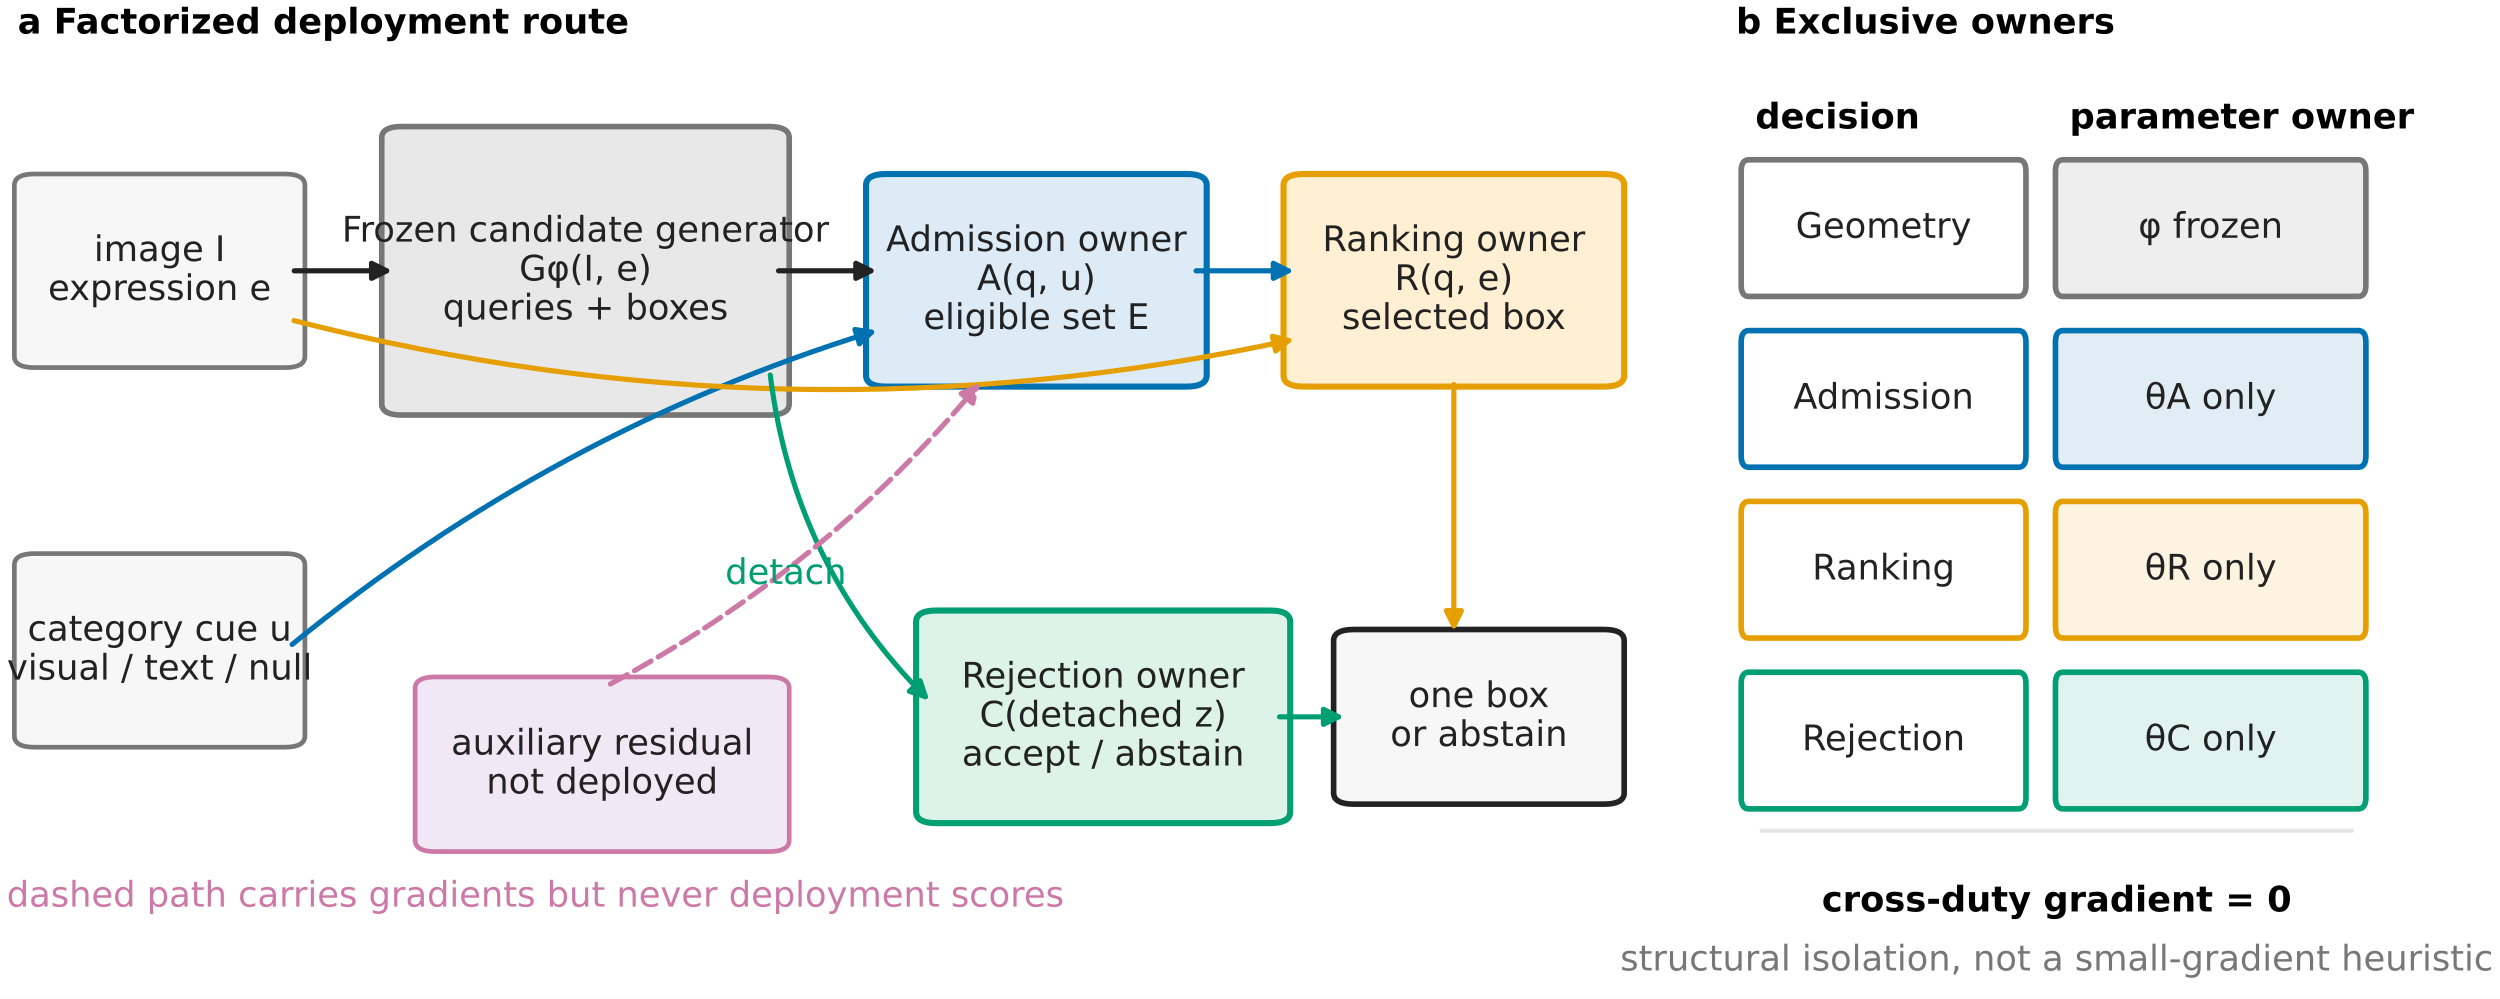
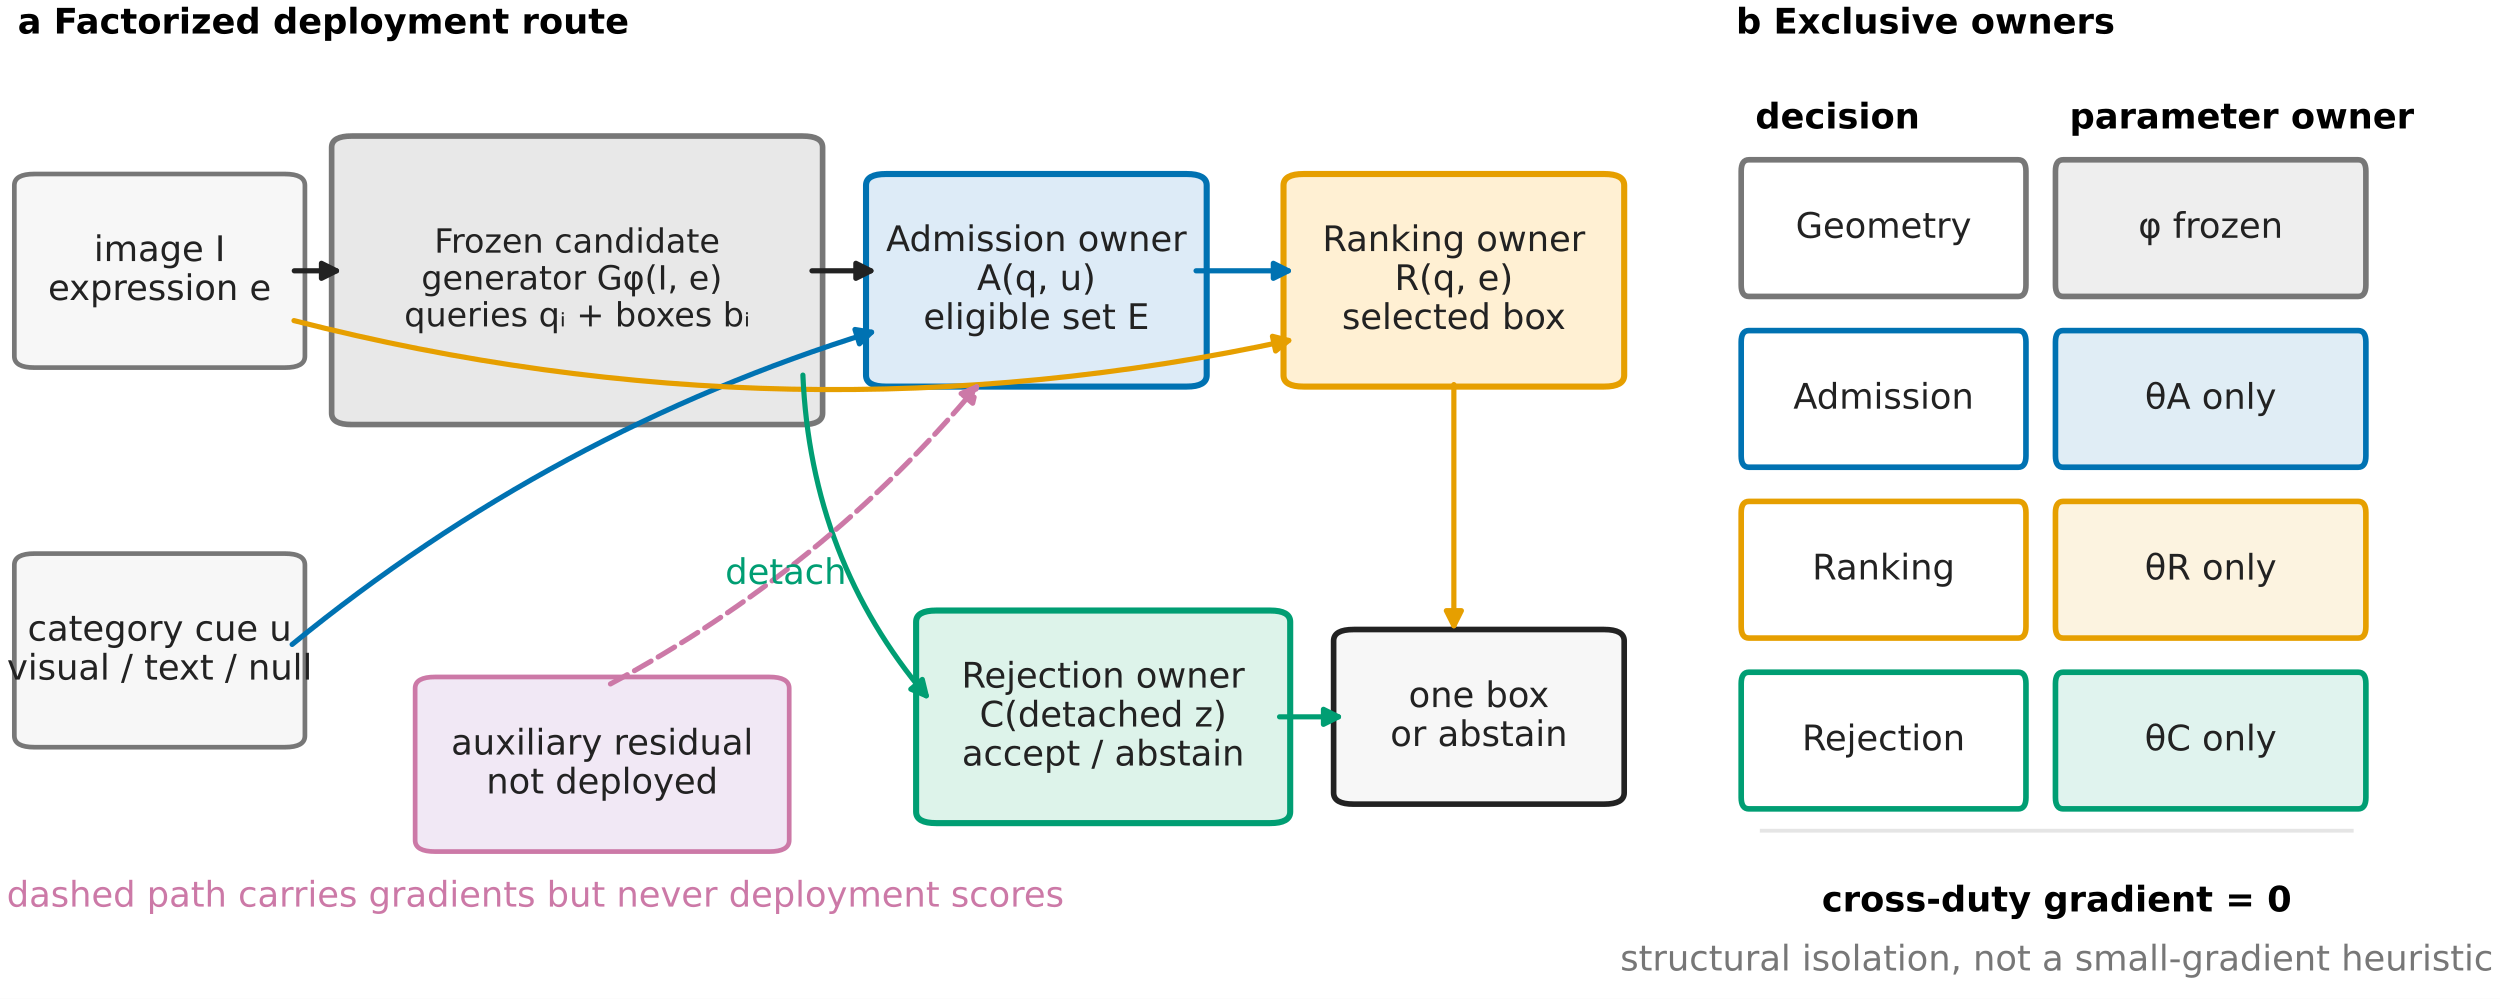
<svg xmlns="http://www.w3.org/2000/svg" width="531.762pt" height="212.449pt" viewBox="0 0 531.762 212.449" version="1.1">
  <defs>
    <style type="text/css">*{stroke-linejoin: round; stroke-linecap: butt}</style>
  </defs>
  <g id="figure_1">
    <g id="patch_1">
      <path d="M 0 212.449  L 531.762 212.449  L 531.762 0  L 0 0  z " style="fill: #ffffff" />
    </g>
    <g id="axes_1">
      <g id="patch_2">
        <path d="M 7.311 78.191  L 60.593 78.191  Q 64.856 78.191 64.856 75.769  L 64.856 39.435  Q 64.856 37.013 60.593 37.013  L 7.311 37.013  Q 3.049 37.013 3.049 39.435  L 3.049 75.769  Q 3.049 78.191 7.311 78.191  z " style="fill: #f7f7f7; stroke: #777777; stroke-linejoin: miter" />
      </g>
      <g id="patch_3">
-         <path d="M 85.458 88.283  L 163.605 88.283  Q 167.867 88.283 167.867 85.861  L 167.867 29.343  Q 167.867 26.92 163.605 26.92  L 85.458 26.92  Q 81.195 26.92 81.195 29.343  L 81.195 85.861  Q 81.195 88.283 85.458 88.283  z " style="fill: #e8e8e8; stroke: #777777; stroke-width: 1.2; stroke-linejoin: miter" />
+         <path d="M 74.802 90.302  L 170.709 90.302  Q 174.971 90.302 174.971 87.88  L 174.971 31.361  Q 174.971 28.939 170.709 28.939  L 74.802 28.939  Q 70.539 28.939 70.539 31.361  L 70.539 87.88  Q 70.539 90.302 74.802 90.302  z " style="fill: #e8e8e8; stroke: #777777; stroke-width: 1.2; stroke-linejoin: miter" />
      </g>
      <g id="patch_4">
        <path d="M 7.311 158.932  L 60.593 158.932  Q 64.856 158.932 64.856 156.509  L 64.856 120.176  Q 64.856 117.754 60.593 117.754  L 7.311 117.754  Q 3.049 117.754 3.049 120.176  L 3.049 156.509  Q 3.049 158.932 7.311 158.932  z " style="fill: #f7f7f7; stroke: #777777; stroke-linejoin: miter" />
      </g>
      <g id="patch_5">
        <path d="M 188.469 82.228  L 252.408 82.228  Q 256.67 82.228 256.67 79.806  L 256.67 39.435  Q 256.67 37.013 252.408 37.013  L 188.469 37.013  Q 184.207 37.013 184.207 39.435  L 184.207 79.806  Q 184.207 82.228 188.469 82.228  z " style="fill: #ddebf7; stroke: #0072b2; stroke-width: 1.3; stroke-linejoin: miter" />
      </g>
      <g id="patch_6">
        <path d="M 277.272 82.228  L 341.211 82.228  Q 345.473 82.228 345.473 79.806  L 345.473 39.435  Q 345.473 37.013 341.211 37.013  L 277.272 37.013  Q 273.01 37.013 273.01 39.435  L 273.01 79.806  Q 273.01 82.228 277.272 82.228  z " style="fill: #fff0d3; stroke: #e69f00; stroke-width: 1.3; stroke-linejoin: miter" />
      </g>
      <g id="patch_7">
        <path d="M 199.126 175.08  L 270.168 175.08  Q 274.431 175.08 274.431 172.657  L 274.431 132.287  Q 274.431 129.865 270.168 129.865  L 199.126 129.865  Q 194.863 129.865 194.863 132.287  L 194.863 172.657  Q 194.863 175.08 199.126 175.08  z " style="fill: #ddf3ea; stroke: #009e73; stroke-width: 1.3; stroke-linejoin: miter" />
      </g>
      <g id="patch_8">
        <path d="M 287.929 171.043  L 341.211 171.043  Q 345.473 171.043 345.473 168.62  L 345.473 136.324  Q 345.473 133.902 341.211 133.902  L 287.929 133.902  Q 283.666 133.902 283.666 136.324  L 283.666 168.62  Q 283.666 171.043 287.929 171.043  z " style="fill: #f7f7f7; stroke: #222222; stroke-width: 1.2; stroke-linejoin: miter" />
      </g>
      <g id="patch_9">
        <path d="M 92.562 181.135  L 163.605 181.135  Q 167.867 181.135 167.867 178.713  L 167.867 146.417  Q 167.867 143.994 163.605 143.994  L 92.562 143.994  Q 88.3 143.994 88.3 146.417  L 88.3 178.713  Q 88.3 181.135 92.562 181.135  z " style="fill: #f1e8f5; stroke: #cc79a7; stroke-linejoin: miter" />
      </g>
      <g id="patch_10">
-         <path d="M 62.593 57.602  Q 73.025 57.602 82.227 57.602  " style="fill: none; stroke: #222222; stroke-width: 1.1; stroke-linecap: round" />
-         <path d="M 79.027 56.002  L 82.227 57.602  L 79.027 59.202  z " style="fill: #222222; stroke: #222222; stroke-width: 1.1; stroke-linecap: round" />
+         <path d="M 62.595 57.602  Q 67.698 57.602 71.572 57.602  " style="fill: none; stroke: #222222; stroke-width: 1.1; stroke-linecap: round" />
+         <path d="M 68.372 56.002  L 71.572 57.602  L 68.372 59.202  z " style="fill: #222222; stroke: #222222; stroke-width: 1.1; stroke-linecap: round" />
      </g>
      <g id="patch_11">
-         <path d="M 165.605 57.602  Q 176.037 57.602 185.238 57.602  " style="fill: none; stroke: #222222; stroke-width: 1.1; stroke-linecap: round" />
-         <path d="M 182.038 56.002  L 185.238 57.602  L 182.038 59.202  z " style="fill: #222222; stroke: #222222; stroke-width: 1.1; stroke-linecap: round" />
+         <path d="M 172.708 57.602  Q 179.59 57.602 185.242 57.602  " style="fill: none; stroke: #222222; stroke-width: 1.1; stroke-linecap: round" />
+         <path d="M 182.042 56.002  L 185.242 57.602  L 182.042 59.202  z " style="fill: #222222; stroke: #222222; stroke-width: 1.1; stroke-linecap: round" />
      </g>
      <g id="patch_12">
        <path d="M 62.139 137.074  Q 117.852 91.581 185.383 70.663  " style="fill: none; stroke: #0072b2; stroke-width: 1.1; stroke-linecap: round" />
        <path d="M 181.853 70.082  L 185.383 70.663  L 182.8 73.139  z " style="fill: #0072b2; stroke: #0072b2; stroke-width: 1.1; stroke-linecap: round" />
      </g>
      <g id="patch_13">
        <path d="M 254.408 57.602  Q 264.84 57.602 274.041 57.602  " style="fill: none; stroke: #0072b2; stroke-width: 1.1; stroke-linecap: round" />
        <path d="M 270.841 56.002  L 274.041 57.602  L 270.841 59.202  z " style="fill: #0072b2; stroke: #0072b2; stroke-width: 1.1; stroke-linecap: round" />
      </g>
      <g id="patch_14">
        <path d="M 62.532 68.194  Q 168.459 95.252 274.119 72.417  " style="fill: none; stroke: #e69f00; stroke-width: 1.1; stroke-linecap: round" />
        <path d="M 270.653 71.529  L 274.119 72.417  L 271.329 74.657  z " style="fill: #e69f00; stroke: #e69f00; stroke-width: 1.1; stroke-linecap: round" />
      </g>
      <g id="patch_15">
-         <path d="M 163.837 79.775  Q 168.882 120.223 196.831 148.18  " style="fill: none; stroke: #009e73; stroke-width: 1.1; stroke-linecap: round" />
-         <path d="M 195.7 144.785  L 196.831 148.18  L 193.437 147.048  z " style="fill: #009e73; stroke: #009e73; stroke-width: 1.1; stroke-linecap: round" />
+         <path d="M 170.779 79.787  Q 172.455 118.992 197.023 147.996  " style="fill: none; stroke: #009e73; stroke-width: 1.1; stroke-linecap: round" />
+         <path d="M 196.176 144.52  L 197.023 147.996  L 193.734 146.588  z " style="fill: #009e73; stroke: #009e73; stroke-width: 1.1; stroke-linecap: round" />
      </g>
      <g id="patch_16">
        <path d="M 309.242 81.803  Q 309.242 108.064 309.242 133.094  " style="fill: none; stroke: #e69f00; stroke-width: 1.1; stroke-linecap: round" />
        <path d="M 310.842 129.894  L 309.242 133.094  L 307.642 129.894  z " style="fill: #e69f00; stroke: #e69f00; stroke-width: 1.1; stroke-linecap: round" />
      </g>
      <g id="patch_17">
        <path d="M 272.167 152.472  Q 279.049 152.472 284.702 152.472  " style="fill: none; stroke: #009e73; stroke-width: 1.1; stroke-linecap: round" />
        <path d="M 281.502 150.872  L 284.702 152.472  L 281.502 154.072  z " style="fill: #009e73; stroke: #009e73; stroke-width: 1.1; stroke-linecap: round" />
      </g>
      <g id="patch_18">
        <path d="M 129.851 145.474  Q 175.352 120.981 207.717 82.286  " style="fill: none; stroke-dasharray: 4.07,1.76; stroke-dashoffset: 0; stroke: #cc79a7; stroke-width: 1.1; stroke-linecap: round" />
        <path d="M 204.437 83.714  L 207.717 82.286  L 206.891 85.767  z " style="fill: #cc79a7; stroke-dasharray: 4.07,1.76; stroke-dashoffset: 0; stroke: #cc79a7; stroke-width: 1.1; stroke-linecap: round" />
      </g>
      <g id="text_1">
        <text style="font-weight: 700; font-size: 7.5px; font-family: 'DejaVu Sans'; text-anchor: start" x="3.759" y="7.139" transform="rotate(-0 3.759241 7.138828)">a  Factorized deployment route</text>
      </g>
      <g id="text_2">
        <text style="font-size: 7.5px; font-family: 'DejaVu Sans'; fill: #222222" transform="translate(19.97355 55.52917)">image I</text>
        <text style="font-size: 7.5px; font-family: 'DejaVu Sans'; fill: #222222" transform="translate(10.22648 63.81355)">expression e</text>
      </g>
      <g id="text_3">
-         <text style="font-size: 7.5px; font-family: 'DejaVu Sans'; fill: #222222" transform="translate(72.72566 51.38698)">Frozen candidate generator</text>
-         <text style="font-size: 7.5px; font-family: 'DejaVu Sans'; fill: #222222" transform="translate(110.4284 59.67136)">Gφ(I, e)</text>
-         <text style="font-size: 7.5px; font-family: 'DejaVu Sans'; fill: #222222" transform="translate(94.17507 67.95574)">queries + boxes</text>
+         <text style="font-size: 7.1px; font-family: 'DejaVu Sans'; fill: #222222" transform="translate(92.37114 53.73696)">Frozen candidate</text>
+         <text style="font-size: 7.1px; font-family: 'DejaVu Sans'; fill: #222222" transform="translate(89.61768 61.5795)">generator  Gφ(I, e)</text>
+         <text style="font-size: 7.1px; font-family: 'DejaVu Sans'; fill: #222222" transform="translate(85.98503 69.42205)">queries qᵢ + boxes bᵢ</text>
      </g>
      <g id="text_4">
        <text style="font-size: 7.5px; font-family: 'DejaVu Sans'; fill: #222222" transform="translate(5.872378 136.27)">category cue u</text>
        <text style="font-size: 7.5px; font-family: 'DejaVu Sans'; fill: #222222" transform="translate(1.48898 144.5544)">visual / text / null</text>
      </g>
      <g id="text_5">
        <text style="font-size: 7.5px; font-family: 'DejaVu Sans'; fill: #222222" transform="translate(188.4651 53.4055)">Admission owner</text>
        <text style="font-size: 7.5px; font-family: 'DejaVu Sans'; fill: #222222" transform="translate(207.8063 61.68988)">A(q, u)</text>
        <text style="font-size: 7.5px; font-family: 'DejaVu Sans'; fill: #222222" transform="translate(196.411 69.97426)">eligible set E</text>
      </g>
      <g id="text_6">
        <text style="font-size: 7.5px; font-family: 'DejaVu Sans'; fill: #222222" transform="translate(281.2964 53.4055)">Ranking owner</text>
        <text style="font-size: 7.5px; font-family: 'DejaVu Sans'; fill: #222222" transform="translate(296.638 61.68988)">R(q, e)</text>
        <text style="font-size: 7.5px; font-family: 'DejaVu Sans'; fill: #222222" transform="translate(285.442 69.97426)">selected box</text>
      </g>
      <g id="text_7">
        <text style="font-size: 7.5px; font-family: 'DejaVu Sans'; fill: #222222" transform="translate(204.5299 146.2574)">Rejection owner</text>
        <text style="font-size: 7.5px; font-family: 'DejaVu Sans'; fill: #222222" transform="translate(208.3595 154.5418)">C(detached z)</text>
        <text style="font-size: 7.5px; font-family: 'DejaVu Sans'; fill: #222222" transform="translate(204.6013 162.8262)">accept / abstain</text>
      </g>
      <g id="text_8">
        <text style="font-size: 7.5px; font-family: 'DejaVu Sans'; fill: #222222" transform="translate(299.6219 150.3996)">one box</text>
        <text style="font-size: 7.5px; font-family: 'DejaVu Sans'; fill: #222222" transform="translate(295.7231 158.684)">or abstain</text>
      </g>
      <g id="text_9">
        <text style="font-size: 7.5px; font-family: 'DejaVu Sans'; fill: #222222" transform="translate(95.9559 160.4922)">auxiliary residual</text>
        <text style="font-size: 7.5px; font-family: 'DejaVu Sans'; fill: #222222" transform="translate(103.4377 168.7766)">not deployed</text>
      </g>
      <g id="text_10">
        <text style="font-size: 7.5px; font-family: 'DejaVu Sans'; text-anchor: middle; fill: #009e73" x="167.157" y="124.213" transform="rotate(-0 167.1568 124.213)">detach</text>
      </g>
      <g id="text_11">
        <text style="font-size: 7.5px; font-family: 'DejaVu Sans'; text-anchor: middle; fill: #cc79a7" x="113.875" y="192.843" transform="rotate(-0 113.875 192.8427)">dashed path carries gradients but never deployment scores</text>
      </g>
    </g>
    <g id="axes_2">
      <g id="patch_19">
        <path d="M 371.996 63.052  L 429.293 63.052  Q 430.93 63.052 430.93 60.63  L 430.93 36.407  Q 430.93 33.985 429.293 33.985  L 371.996 33.985  Q 370.359 33.985 370.359 36.407  L 370.359 60.63  Q 370.359 63.052 371.996 63.052  z " style="fill: #ffffff; stroke: #777777; stroke-width: 1.2; stroke-linejoin: miter" />
      </g>
      <g id="patch_20">
        <path d="M 438.842 63.052  L 501.597 63.052  Q 503.234 63.052 503.234 60.63  L 503.234 36.407  Q 503.234 33.985 501.597 33.985  L 438.842 33.985  Q 437.205 33.985 437.205 36.407  L 437.205 60.63  Q 437.205 63.052 438.842 63.052  z " style="fill: #777777; fill-opacity: 0.122; stroke: #777777; stroke-width: 1.2; stroke-linejoin: miter" />
      </g>
      <g id="patch_21">
        <path d="M 371.996 99.385  L 429.293 99.385  Q 430.93 99.385 430.93 96.963  L 430.93 72.741  Q 430.93 70.319 429.293 70.319  L 371.996 70.319  Q 370.359 70.319 370.359 72.741  L 370.359 96.963  Q 370.359 99.385 371.996 99.385  z " style="fill: #ffffff; stroke: #0072b2; stroke-width: 1.2; stroke-linejoin: miter" />
      </g>
      <g id="patch_22">
        <path d="M 438.842 99.385  L 501.597 99.385  Q 503.234 99.385 503.234 96.963  L 503.234 72.741  Q 503.234 70.319 501.597 70.319  L 438.842 70.319  Q 437.205 70.319 437.205 72.741  L 437.205 96.963  Q 437.205 99.385 438.842 99.385  z " style="fill: #0072b2; fill-opacity: 0.122; stroke: #0072b2; stroke-width: 1.2; stroke-linejoin: miter" />
      </g>
      <g id="patch_23">
        <path d="M 371.996 135.719  L 429.293 135.719  Q 430.93 135.719 430.93 133.296  L 430.93 109.074  Q 430.93 106.652 429.293 106.652  L 371.996 106.652  Q 370.359 106.652 370.359 109.074  L 370.359 133.296  Q 370.359 135.719 371.996 135.719  z " style="fill: #ffffff; stroke: #e69f00; stroke-width: 1.2; stroke-linejoin: miter" />
      </g>
      <g id="patch_24">
        <path d="M 438.842 135.719  L 501.597 135.719  Q 503.234 135.719 503.234 133.296  L 503.234 109.074  Q 503.234 106.652 501.597 106.652  L 438.842 106.652  Q 437.205 106.652 437.205 109.074  L 437.205 133.296  Q 437.205 135.719 438.842 135.719  z " style="fill: #e69f00; fill-opacity: 0.122; stroke: #e69f00; stroke-width: 1.2; stroke-linejoin: miter" />
      </g>
      <g id="patch_25">
        <path d="M 371.996 172.052  L 429.293 172.052  Q 430.93 172.052 430.93 169.63  L 430.93 145.407  Q 430.93 142.985 429.293 142.985  L 371.996 142.985  Q 370.359 142.985 370.359 145.407  L 370.359 169.63  Q 370.359 172.052 371.996 172.052  z " style="fill: #ffffff; stroke: #009e73; stroke-width: 1.2; stroke-linejoin: miter" />
      </g>
      <g id="patch_26">
        <path d="M 438.842 172.052  L 501.597 172.052  Q 503.234 172.052 503.234 169.63  L 503.234 145.407  Q 503.234 142.985 501.597 142.985  L 438.842 142.985  Q 437.205 142.985 437.205 145.407  L 437.205 169.63  Q 437.205 172.052 438.842 172.052  z " style="fill: #009e73; fill-opacity: 0.122; stroke: #009e73; stroke-width: 1.2; stroke-linejoin: miter" />
      </g>
      <g id="line2d_1">
        <path d="M 374.724 176.695  L 500.232 176.695  " clip-path="url(#p5b406a9139)" style="fill: none; stroke: #e5e5e5; stroke-width: 0.8; stroke-linecap: square" />
      </g>
      <g id="text_12">
        <text style="font-weight: 700; font-size: 7.5px; font-family: 'DejaVu Sans'; text-anchor: start" x="369.267" y="7.139" transform="rotate(-0 369.2672 7.138828)">b  Exclusive owners</text>
      </g>
      <g id="text_13">
        <text style="font-weight: 700; font-size: 7.5px; font-family: 'DejaVu Sans'; text-anchor: start" x="373.36" y="27.324" transform="rotate(-0 373.3599 27.32403)">decision</text>
      </g>
      <g id="text_14">
        <text style="font-weight: 700; font-size: 7.5px; font-family: 'DejaVu Sans'; text-anchor: start" x="440.207" y="27.324" transform="rotate(-0 440.2067 27.32403)">parameter owner</text>
      </g>
      <g id="text_15">
        <text style="font-size: 7.5px; font-family: 'DejaVu Sans'; text-anchor: middle; fill: #222222" x="400.644" y="50.588" transform="rotate(-0 400.6443 50.58802)">Geometry</text>
      </g>
      <g id="text_16">
        <text style="font-size: 7.5px; font-family: 'DejaVu Sans'; text-anchor: middle; fill: #222222" x="470.22" y="50.588" transform="rotate(-0 470.2195 50.58802)">φ  frozen</text>
      </g>
      <g id="text_17">
        <text style="font-size: 7.5px; font-family: 'DejaVu Sans'; text-anchor: middle; fill: #222222" x="400.644" y="86.921" transform="rotate(-0 400.6443 86.92138)">Admission</text>
      </g>
      <g id="text_18">
        <text style="font-size: 7.5px; font-family: 'DejaVu Sans'; text-anchor: middle; fill: #222222" x="470.22" y="86.951" transform="rotate(-0 470.2195 86.95068)">θA  only</text>
      </g>
      <g id="text_19">
        <text style="font-size: 7.5px; font-family: 'DejaVu Sans'; text-anchor: middle; fill: #222222" x="400.644" y="123.255" transform="rotate(-0 400.6443 123.2547)">Ranking</text>
      </g>
      <g id="text_20">
        <text style="font-size: 7.5px; font-family: 'DejaVu Sans'; text-anchor: middle; fill: #222222" x="470.22" y="123.284" transform="rotate(-0 470.2195 123.284)">θR  only</text>
      </g>
      <g id="text_21">
        <text style="font-size: 7.5px; font-family: 'DejaVu Sans'; text-anchor: middle; fill: #222222" x="400.644" y="159.588" transform="rotate(-0 400.6443 159.5881)">Rejection</text>
      </g>
      <g id="text_22">
        <text style="font-size: 7.5px; font-family: 'DejaVu Sans'; text-anchor: middle; fill: #222222" x="470.22" y="159.617" transform="rotate(-0 470.2195 159.6174)">θC  only</text>
      </g>
      <g id="text_23">
        <text style="font-weight: 700; font-size: 7.5px; font-family: 'DejaVu Sans'; text-anchor: middle" x="437.478" y="193.874" transform="rotate(-0 437.4782 193.8736)">cross-duty gradient = 0</text>
      </g>
      <g id="text_24">
        <text style="font-size: 7.5px; font-family: 'DejaVu Sans'; text-anchor: middle; fill: #777777" x="437.478" y="206.422" transform="rotate(-0 437.4782 206.4218)">structural isolation, not a small-gradient heuristic</text>
      </g>
    </g>
  </g>
  <defs>
    <clipPath id="p5b406a9139">
      <rect x="369.267" y="9.157" width="136.422" height="201.852" />
    </clipPath>
  </defs>
</svg>
